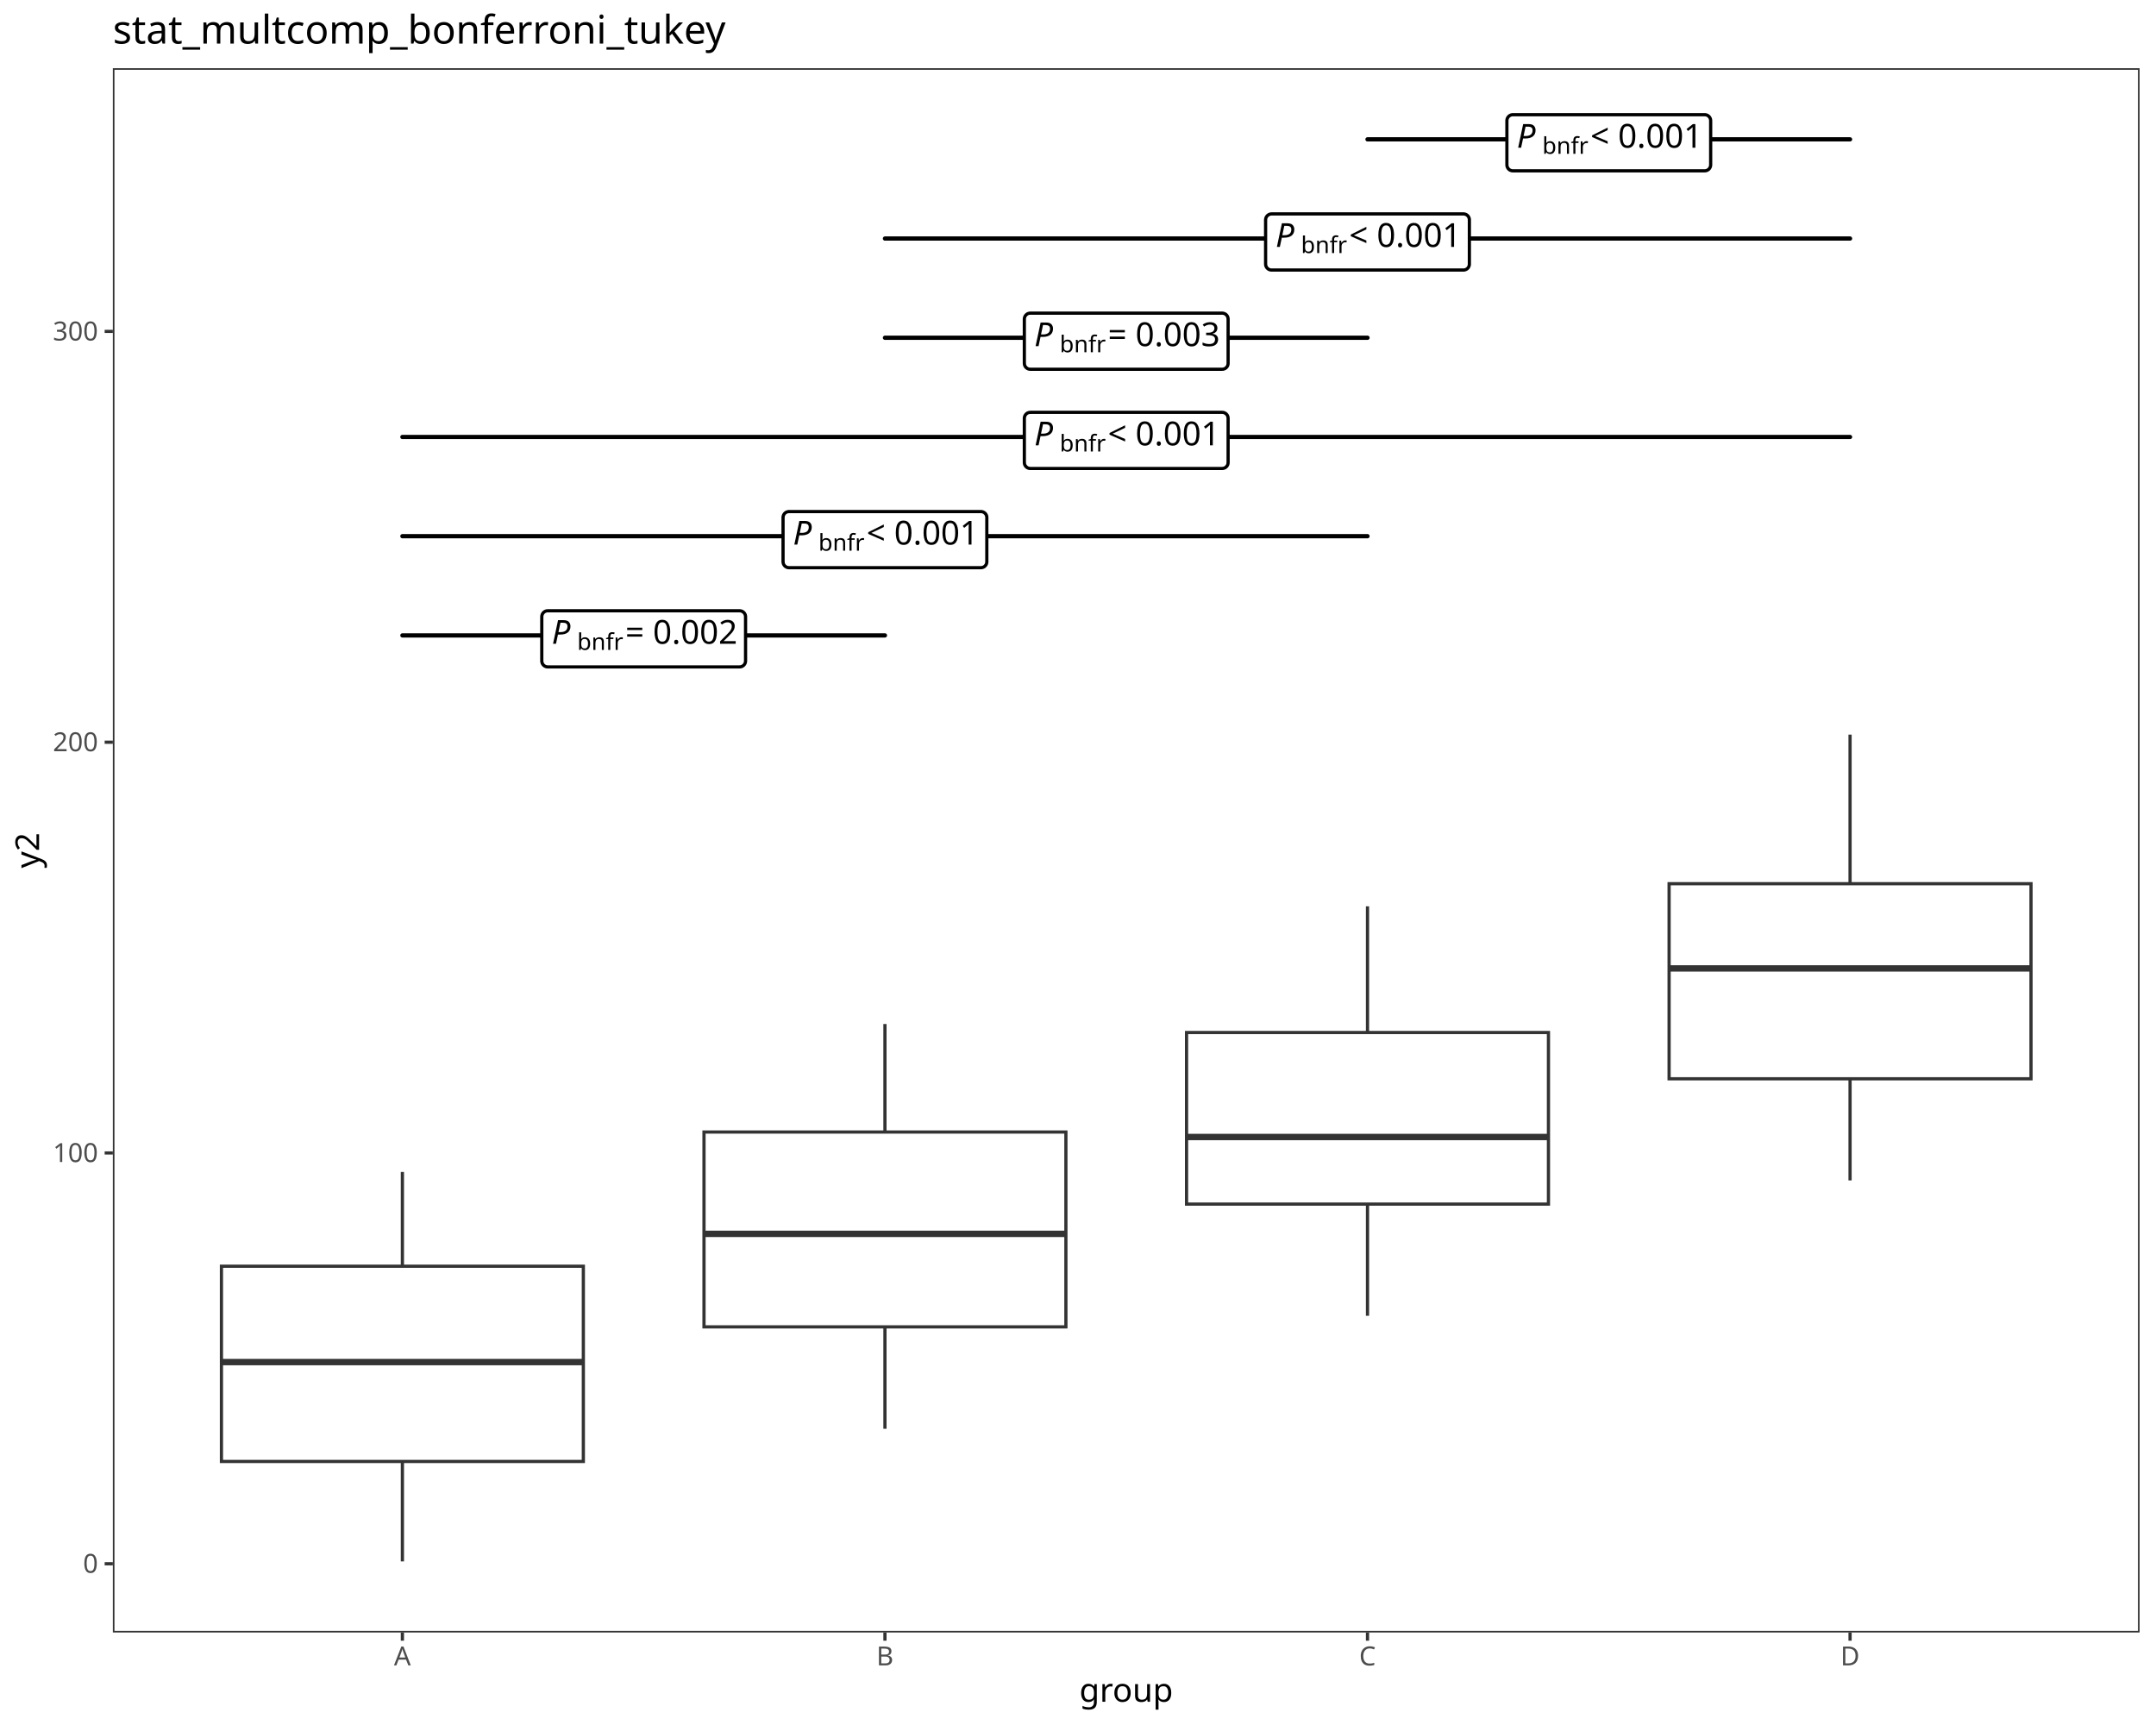
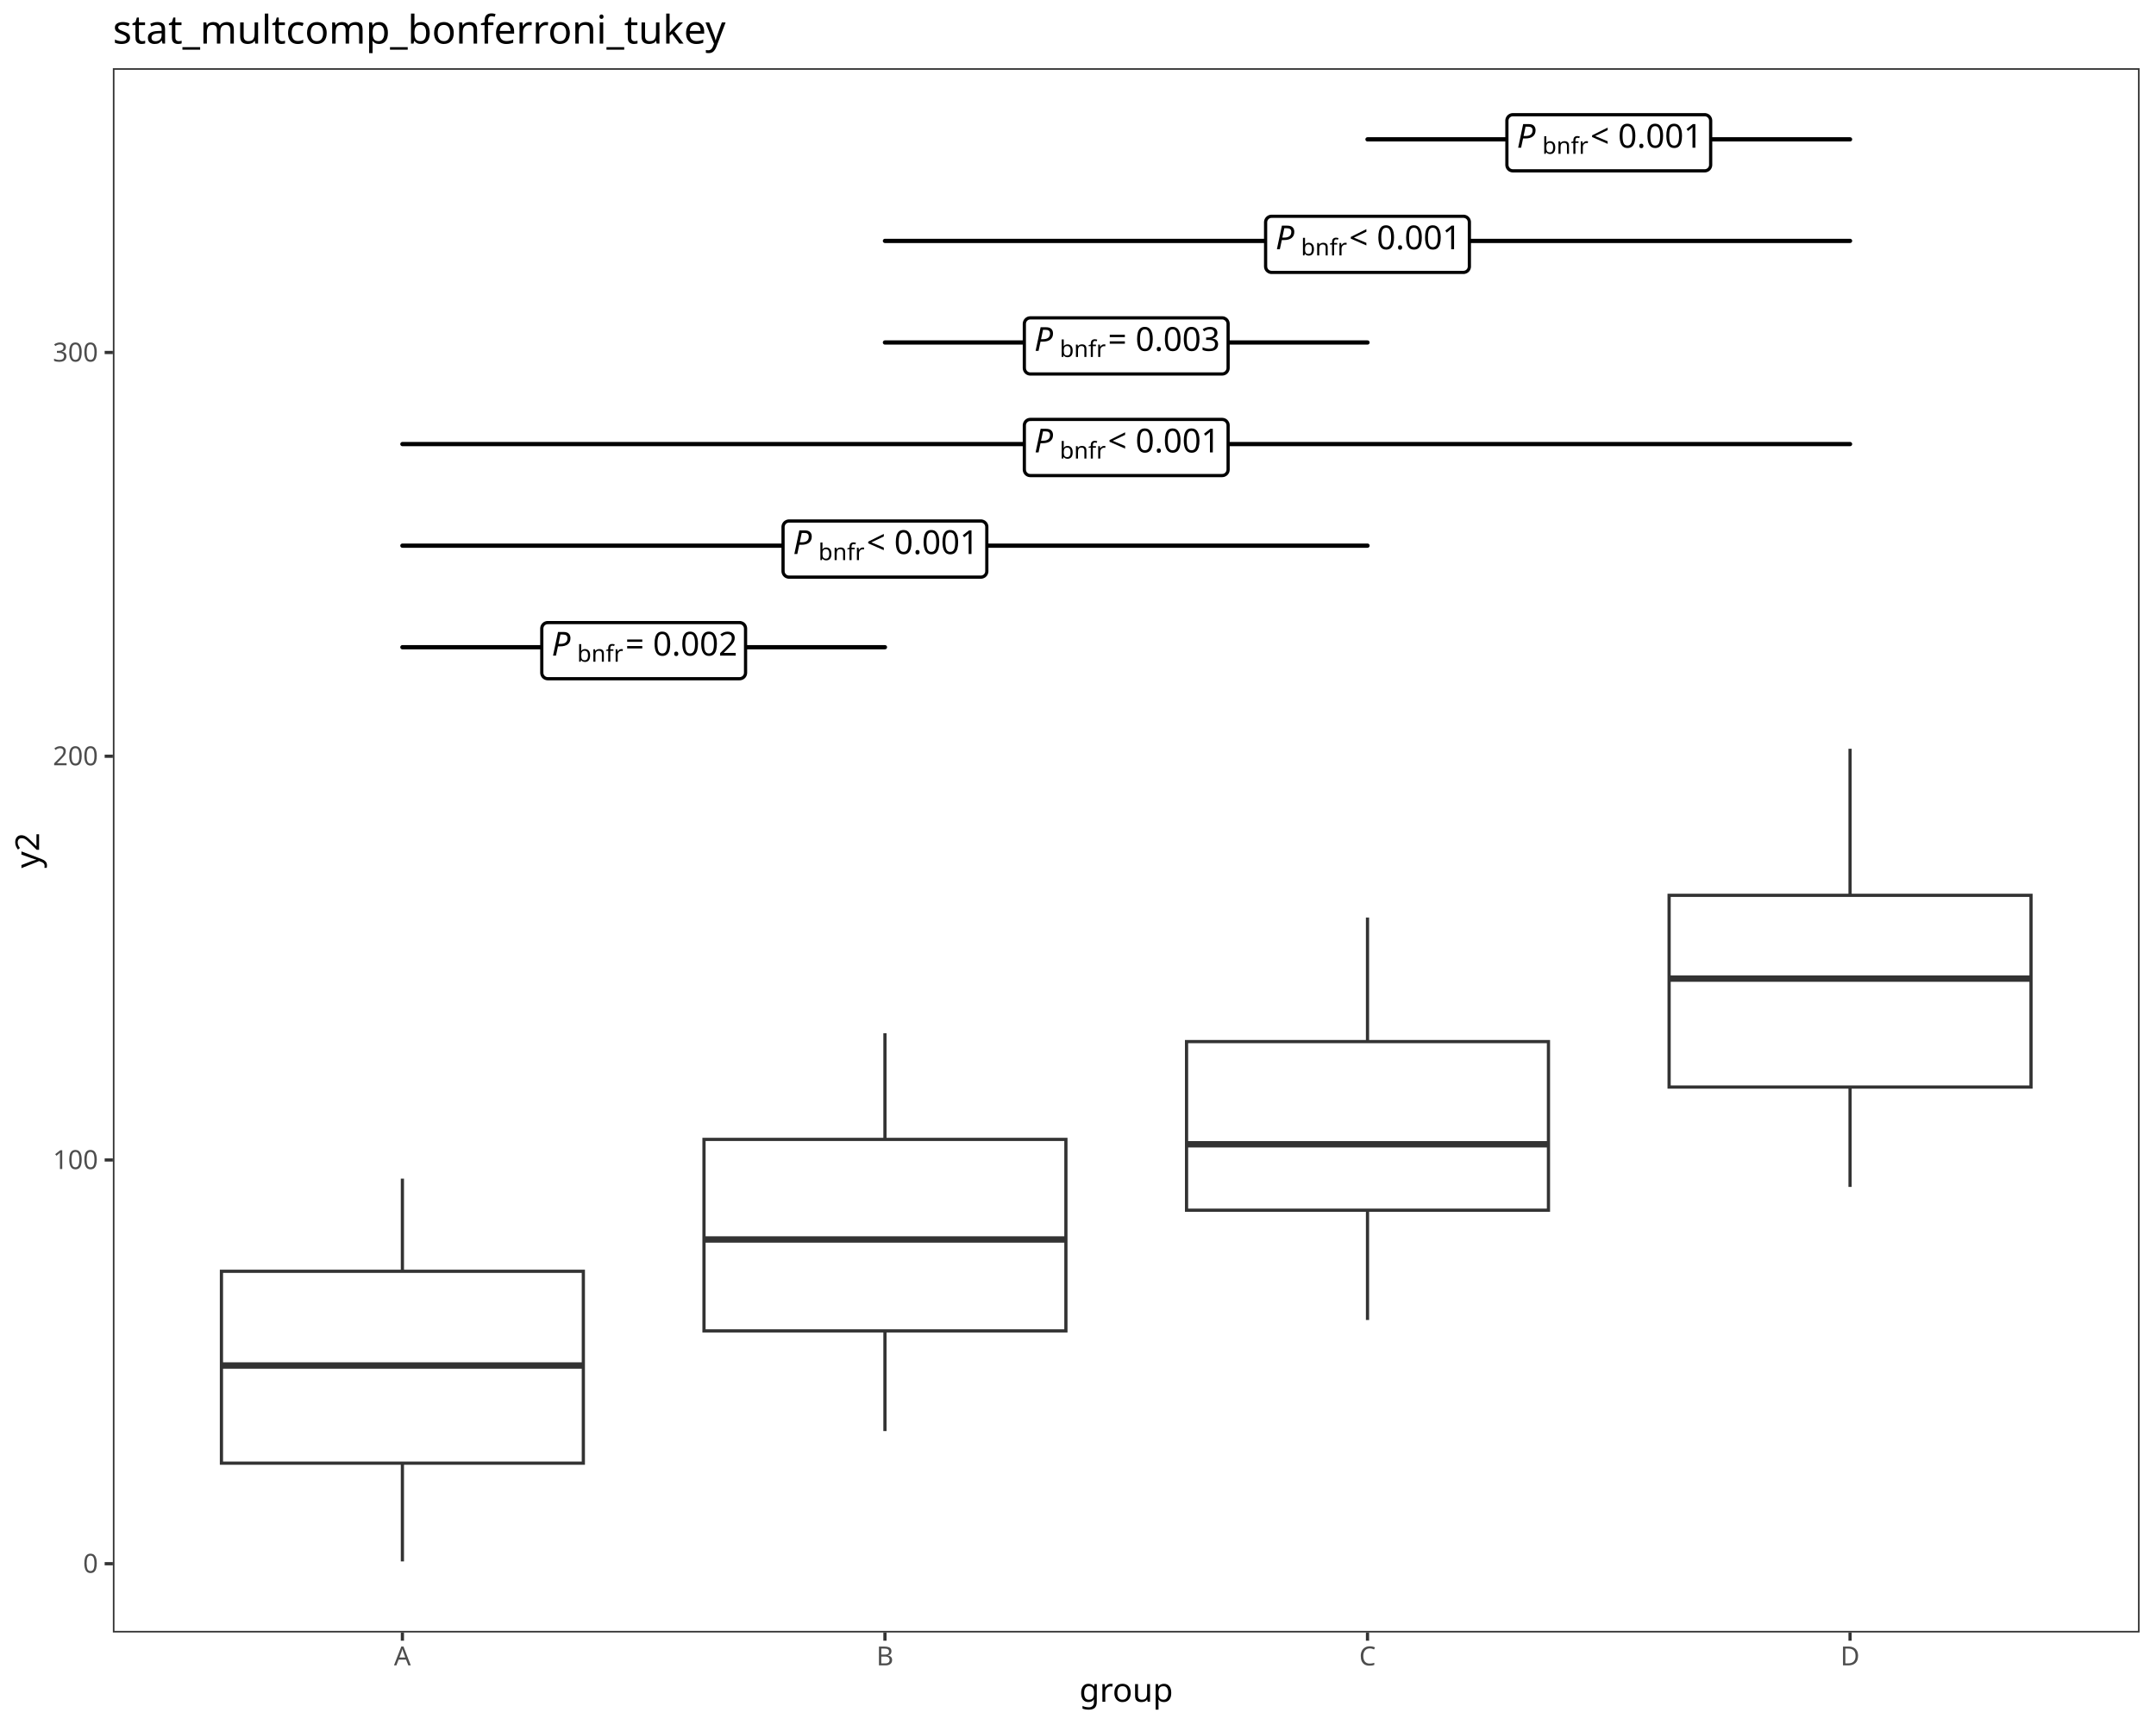
<svg xmlns="http://www.w3.org/2000/svg" class="svglite" data-engine-version="2.0" width="720.00pt" height="576.00pt" viewBox="0 0 720.00 576.00">
  <defs>
    <style type="text/css">
    .svglite line, .svglite polyline, .svglite polygon, .svglite path, .svglite rect, .svglite circle {
      fill: none;
      stroke: #000000;
      stroke-linecap: round;
      stroke-linejoin: round;
      stroke-miterlimit: 10.00;
    }
  </style>
  </defs>
  <rect width="100%" height="100%" style="stroke: none; fill: #FFFFFF;" />
  <defs>
    <clipPath id="cpMC4wMHw3MjAuMDB8MC4wMHw1NzYuMDA=">
      <rect x="0.00" y="0.00" width="720.00" height="576.00" />
    </clipPath>
  </defs>
  <g clip-path="url(#cpMC4wMHw3MjAuMDB8MC4wMHw1NzYuMDA=)">
    <rect x="0.00" y="0.00" width="720.00" height="576.00" style="stroke-width: 1.07; stroke: #FFFFFF; fill: #FFFFFF;" />
  </g>
  <defs>
    <clipPath id="cpMzcuNjl8NzE0LjUyfDIyLjc4fDU0NS4xMQ==">
      <rect x="37.69" y="22.78" width="676.83" height="522.33" />
    </clipPath>
  </defs>
  <g clip-path="url(#cpMzcuNjl8NzE0LjUyfDIyLjc4fDU0NS4xMQ==)">
    <rect x="37.69" y="22.78" width="676.83" height="522.33" style="stroke-width: 1.07; stroke: none; fill: #FFFFFF;" />
-     <line x1="134.38" y1="422.81" x2="134.38" y2="391.33" style="stroke-width: 1.07; stroke: #333333; stroke-linecap: butt;" />
-     <line x1="134.38" y1="488.00" x2="134.38" y2="521.37" style="stroke-width: 1.07; stroke: #333333; stroke-linecap: butt;" />
-     <polygon points="73.95,422.81 73.95,488.00 194.81,488.00 194.81,422.81 73.95,422.81 " style="stroke-width: 1.07; stroke: #333333; stroke-linecap: butt; stroke-linejoin: miter; fill: #FFFFFF;" />
-     <line x1="73.95" y1="454.82" x2="194.81" y2="454.82" style="stroke-width: 2.13; stroke: #333333; stroke-linecap: butt; stroke-linejoin: miter;" />
-     <line x1="295.53" y1="378.00" x2="295.53" y2="341.94" style="stroke-width: 1.07; stroke: #333333; stroke-linecap: butt;" />
-     <line x1="295.53" y1="443.06" x2="295.53" y2="477.08" style="stroke-width: 1.07; stroke: #333333; stroke-linecap: butt;" />
-     <polygon points="235.10,378.00 235.10,443.06 355.96,443.06 355.96,378.00 235.10,378.00 " style="stroke-width: 1.07; stroke: #333333; stroke-linecap: butt; stroke-linejoin: miter; fill: #FFFFFF;" />
-     <line x1="235.10" y1="412.00" x2="355.96" y2="412.00" style="stroke-width: 2.13; stroke: #333333; stroke-linecap: butt; stroke-linejoin: miter;" />
-     <line x1="456.68" y1="344.77" x2="456.68" y2="302.63" style="stroke-width: 1.07; stroke: #333333; stroke-linecap: butt;" />
-     <line x1="456.68" y1="402.06" x2="456.68" y2="439.35" style="stroke-width: 1.07; stroke: #333333; stroke-linecap: butt;" />
-     <polygon points="396.25,344.77 396.25,402.06 517.11,402.06 517.11,344.77 396.25,344.77 " style="stroke-width: 1.07; stroke: #333333; stroke-linecap: butt; stroke-linejoin: miter; fill: #FFFFFF;" />
-     <line x1="396.25" y1="379.66" x2="517.11" y2="379.66" style="stroke-width: 2.13; stroke: #333333; stroke-linecap: butt; stroke-linejoin: miter;" />
-     <line x1="617.83" y1="295.08" x2="617.83" y2="245.30" style="stroke-width: 1.07; stroke: #333333; stroke-linecap: butt;" />
-     <line x1="617.83" y1="360.22" x2="617.83" y2="394.15" style="stroke-width: 1.07; stroke: #333333; stroke-linecap: butt;" />
-     <polygon points="557.40,295.08 557.40,360.22 678.26,360.22 678.26,295.08 557.40,295.08 " style="stroke-width: 1.07; stroke: #333333; stroke-linecap: butt; stroke-linejoin: miter; fill: #FFFFFF;" />
-     <line x1="557.40" y1="323.37" x2="678.26" y2="323.37" style="stroke-width: 2.13; stroke: #333333; stroke-linecap: butt; stroke-linejoin: miter;" />
-     <line x1="134.38" y1="212.17" x2="295.53" y2="212.17" style="stroke-width: 1.42;" />
-     <polygon points="182.92,222.69 246.99,222.69 246.91,222.68 247.23,222.67 247.54,222.61 247.84,222.49 248.12,222.33 248.37,222.13 248.58,221.89 248.75,221.62 248.88,221.33 248.95,221.02 248.98,220.70 248.98,220.70 248.98,205.93 248.98,205.93 248.95,205.61 248.88,205.30 248.75,205.01 248.58,204.74 248.37,204.50 248.12,204.30 247.84,204.14 247.54,204.02 247.23,203.96 246.99,203.94 182.92,203.94 183.16,203.96 182.84,203.95 182.52,203.98 182.21,204.07 181.92,204.21 181.66,204.39 181.43,204.61 181.24,204.87 181.09,205.15 180.99,205.46 180.94,205.77 180.93,205.93 180.93,220.70 180.94,220.54 180.94,220.86 180.99,221.17 181.09,221.48 181.24,221.76 181.43,222.02 181.66,222.24 181.92,222.42 182.21,222.56 182.52,222.65 182.84,222.68 " style="stroke-width: 1.07; fill: #FFFFFF;" />
-     <text x="184.24" y="214.97" style="font-size: 11.04px; font-style: italic; font-family: sans;" textLength="7.37px" lengthAdjust="spacingAndGlyphs">P</text>
-     <text x="192.75" y="217.01" style="font-size: 7.73px; font-family: sans;" textLength="13.32px" lengthAdjust="spacingAndGlyphs">bnfr</text>
-     <text x="206.06" y="214.97" style="font-size: 11.04px; font-family: sans;" textLength="2.76px" lengthAdjust="spacingAndGlyphs"> </text>
-     <text x="208.82" y="214.97" style="font-size: 11.04px; font-family: sans;" textLength="6.45px" lengthAdjust="spacingAndGlyphs">=</text>
-     <text x="215.28" y="214.97" style="font-size: 11.04px; font-family: sans;" textLength="2.76px" lengthAdjust="spacingAndGlyphs"> </text>
-     <text x="218.04" y="214.97" style="font-size: 11.04px; font-family: sans;" textLength="27.63px" lengthAdjust="spacingAndGlyphs">0.002</text>
-     <line x1="134.38" y1="179.04" x2="456.68" y2="179.04" style="stroke-width: 1.42;" />
-     <polygon points="263.49,189.56 327.57,189.56 327.49,189.56 327.81,189.54 328.12,189.48 328.42,189.37 328.70,189.21 328.94,189.00 329.16,188.76 329.33,188.49 329.45,188.20 329.53,187.89 329.55,187.57 329.55,187.57 329.55,172.80 329.55,172.80 329.53,172.48 329.45,172.17 329.33,171.88 329.16,171.61 328.94,171.37 328.70,171.17 328.42,171.01 328.12,170.89 327.81,170.83 327.57,170.82 263.49,170.82 263.73,170.83 263.41,170.82 263.09,170.86 262.79,170.94 262.50,171.08 262.23,171.26 262.00,171.48 261.81,171.74 261.66,172.02 261.56,172.33 261.51,172.64 261.50,172.80 261.50,187.57 261.51,187.41 261.51,187.73 261.56,188.05 261.66,188.35 261.81,188.63 262.00,188.89 262.23,189.11 262.50,189.29 262.79,189.43 263.09,189.52 263.41,189.56 " style="stroke-width: 1.07; fill: #FFFFFF;" />
-     <text x="264.82" y="181.84" style="font-size: 11.04px; font-style: italic; font-family: sans;" textLength="7.37px" lengthAdjust="spacingAndGlyphs">P</text>
-     <text x="273.32" y="183.88" style="font-size: 7.73px; font-family: sans;" textLength="13.32px" lengthAdjust="spacingAndGlyphs">bnfr</text>
-     <text x="286.64" y="181.84" style="font-size: 11.04px; font-family: sans;" textLength="2.76px" lengthAdjust="spacingAndGlyphs"> </text>
-     <text x="289.40" y="181.84" style="font-size: 11.04px; font-family: sans;" textLength="6.45px" lengthAdjust="spacingAndGlyphs">&lt;</text>
-     <text x="295.85" y="181.84" style="font-size: 11.04px; font-family: sans;" textLength="2.76px" lengthAdjust="spacingAndGlyphs"> </text>
-     <text x="298.61" y="181.84" style="font-size: 11.04px; font-family: sans;" textLength="27.63px" lengthAdjust="spacingAndGlyphs">0.001</text>
-     <line x1="134.38" y1="145.91" x2="617.83" y2="145.91" style="stroke-width: 1.42;" />
-     <polygon points="344.07,156.43 408.14,156.43 408.06,156.43 408.38,156.41 408.69,156.35 408.99,156.24 409.27,156.08 409.52,155.87 409.73,155.64 409.90,155.37 410.03,155.07 410.10,154.76 410.13,154.44 410.13,154.44 410.13,139.67 410.13,139.67 410.10,139.35 410.03,139.04 409.90,138.75 409.73,138.48 409.52,138.24 409.27,138.04 408.99,137.88 408.69,137.76 408.38,137.70 408.14,137.69 344.07,137.69 344.31,137.70 343.99,137.69 343.67,137.73 343.36,137.82 343.07,137.95 342.81,138.13 342.58,138.36 342.39,138.61 342.24,138.89 342.14,139.20 342.09,139.51 342.08,139.67 342.08,154.44 342.09,154.28 342.09,154.60 342.14,154.92 342.24,155.22 342.39,155.50 342.58,155.76 342.81,155.98 343.07,156.16 343.36,156.30 343.67,156.39 343.99,156.43 " style="stroke-width: 1.07; fill: #FFFFFF;" />
-     <text x="345.39" y="148.71" style="font-size: 11.04px; font-style: italic; font-family: sans;" textLength="7.37px" lengthAdjust="spacingAndGlyphs">P</text>
-     <text x="353.90" y="150.75" style="font-size: 7.73px; font-family: sans;" textLength="13.32px" lengthAdjust="spacingAndGlyphs">bnfr</text>
-     <text x="367.21" y="148.71" style="font-size: 11.04px; font-family: sans;" textLength="2.76px" lengthAdjust="spacingAndGlyphs"> </text>
-     <text x="369.98" y="148.71" style="font-size: 11.04px; font-family: sans;" textLength="6.45px" lengthAdjust="spacingAndGlyphs">&lt;</text>
-     <text x="376.43" y="148.71" style="font-size: 11.04px; font-family: sans;" textLength="2.76px" lengthAdjust="spacingAndGlyphs"> </text>
-     <text x="379.19" y="148.71" style="font-size: 11.04px; font-family: sans;" textLength="27.63px" lengthAdjust="spacingAndGlyphs">0.001</text>
-     <line x1="295.53" y1="112.78" x2="456.68" y2="112.78" style="stroke-width: 1.42;" />
-     <polygon points="344.07,123.30 408.14,123.30 408.06,123.30 408.38,123.29 408.69,123.22 408.99,123.11 409.27,122.95 409.52,122.75 409.73,122.51 409.90,122.24 410.03,121.94 410.10,121.63 410.13,121.31 410.13,121.31 410.13,106.54 410.13,106.54 410.10,106.23 410.03,105.92 409.90,105.62 409.73,105.35 409.52,105.11 409.27,104.91 408.99,104.75 408.69,104.64 408.38,104.57 408.14,104.56 344.07,104.56 344.31,104.57 343.99,104.56 343.67,104.60 343.36,104.69 343.07,104.82 342.81,105.01 342.58,105.23 342.39,105.48 342.24,105.77 342.14,106.07 342.09,106.39 342.08,106.54 342.08,121.31 342.09,121.15 342.09,121.47 342.14,121.79 342.24,122.09 342.39,122.38 342.58,122.63 342.81,122.85 343.07,123.03 343.36,123.17 343.67,123.26 343.99,123.30 " style="stroke-width: 1.07; fill: #FFFFFF;" />
-     <text x="345.39" y="115.58" style="font-size: 11.04px; font-style: italic; font-family: sans;" textLength="7.37px" lengthAdjust="spacingAndGlyphs">P</text>
-     <text x="353.90" y="117.62" style="font-size: 7.73px; font-family: sans;" textLength="13.32px" lengthAdjust="spacingAndGlyphs">bnfr</text>
-     <text x="367.21" y="115.58" style="font-size: 11.04px; font-family: sans;" textLength="2.76px" lengthAdjust="spacingAndGlyphs"> </text>
-     <text x="369.98" y="115.58" style="font-size: 11.04px; font-family: sans;" textLength="6.45px" lengthAdjust="spacingAndGlyphs">=</text>
-     <text x="376.43" y="115.58" style="font-size: 11.04px; font-family: sans;" textLength="2.76px" lengthAdjust="spacingAndGlyphs"> </text>
-     <text x="379.19" y="115.58" style="font-size: 11.04px; font-family: sans;" textLength="27.63px" lengthAdjust="spacingAndGlyphs">0.003</text>
-     <line x1="295.53" y1="79.65" x2="617.83" y2="79.65" style="stroke-width: 1.42;" />
-     <polygon points="424.64,90.17 488.72,90.17 488.64,90.17 488.96,90.16 489.27,90.09 489.57,89.98 489.85,89.82 490.09,89.62 490.31,89.38 490.48,89.11 490.60,88.81 490.68,88.50 490.70,88.18 490.70,88.18 490.70,73.42 490.70,73.42 490.68,73.10 490.60,72.79 490.48,72.49 490.31,72.22 490.09,71.98 489.85,71.78 489.57,71.62 489.27,71.51 488.96,71.44 488.72,71.43 424.64,71.43 424.88,71.44 424.56,71.43 424.24,71.47 423.94,71.56 423.65,71.70 423.39,71.88 423.15,72.10 422.96,72.35 422.81,72.64 422.71,72.94 422.66,73.26 422.65,73.42 422.65,88.18 422.66,88.02 422.66,88.34 422.71,88.66 422.81,88.96 422.96,89.25 423.15,89.50 423.39,89.72 423.65,89.91 423.94,90.04 424.24,90.13 424.56,90.17 " style="stroke-width: 1.07; fill: #FFFFFF;" />
-     <text x="425.97" y="82.45" style="font-size: 11.04px; font-style: italic; font-family: sans;" textLength="7.37px" lengthAdjust="spacingAndGlyphs">P</text>
-     <text x="434.47" y="84.49" style="font-size: 7.73px; font-family: sans;" textLength="13.32px" lengthAdjust="spacingAndGlyphs">bnfr</text>
-     <text x="447.79" y="82.45" style="font-size: 11.04px; font-family: sans;" textLength="2.76px" lengthAdjust="spacingAndGlyphs"> </text>
-     <text x="450.55" y="82.45" style="font-size: 11.04px; font-family: sans;" textLength="6.45px" lengthAdjust="spacingAndGlyphs">&lt;</text>
-     <text x="457.00" y="82.45" style="font-size: 11.04px; font-family: sans;" textLength="2.76px" lengthAdjust="spacingAndGlyphs"> </text>
-     <text x="459.76" y="82.45" style="font-size: 11.04px; font-family: sans;" textLength="27.63px" lengthAdjust="spacingAndGlyphs">0.001</text>
+     <line x1="134.38" y1="424.50" x2="134.38" y2="393.56" style="stroke-width: 1.07; stroke: #333333; stroke-linecap: butt;" />
+     <line x1="134.38" y1="488.57" x2="134.38" y2="521.37" style="stroke-width: 1.07; stroke: #333333; stroke-linecap: butt;" />
+     <polygon points="73.95,424.50 73.95,488.57 194.81,488.57 194.81,424.50 73.95,424.50 " style="stroke-width: 1.07; stroke: #333333; stroke-linecap: butt; stroke-linejoin: miter; fill: #FFFFFF;" />
+     <line x1="73.95" y1="455.96" x2="194.81" y2="455.96" style="stroke-width: 2.13; stroke: #333333; stroke-linecap: butt; stroke-linejoin: miter;" />
+     <line x1="295.53" y1="380.46" x2="295.53" y2="345.01" style="stroke-width: 1.07; stroke: #333333; stroke-linecap: butt;" />
+     <line x1="295.53" y1="444.40" x2="295.53" y2="477.84" style="stroke-width: 1.07; stroke: #333333; stroke-linecap: butt;" />
+     <polygon points="235.10,380.46 235.10,444.40 355.96,444.40 355.96,380.46 235.10,380.46 " style="stroke-width: 1.07; stroke: #333333; stroke-linecap: butt; stroke-linejoin: miter; fill: #FFFFFF;" />
+     <line x1="235.10" y1="413.88" x2="355.96" y2="413.88" style="stroke-width: 2.13; stroke: #333333; stroke-linecap: butt; stroke-linejoin: miter;" />
+     <line x1="456.68" y1="347.80" x2="456.68" y2="306.38" style="stroke-width: 1.07; stroke: #333333; stroke-linecap: butt;" />
+     <line x1="456.68" y1="404.10" x2="456.68" y2="440.75" style="stroke-width: 1.07; stroke: #333333; stroke-linecap: butt;" />
+     <polygon points="396.25,347.80 396.25,404.10 517.11,404.10 517.11,347.80 396.25,347.80 " style="stroke-width: 1.07; stroke: #333333; stroke-linecap: butt; stroke-linejoin: miter; fill: #FFFFFF;" />
+     <line x1="396.25" y1="382.09" x2="517.11" y2="382.09" style="stroke-width: 2.13; stroke: #333333; stroke-linecap: butt; stroke-linejoin: miter;" />
+     <line x1="617.83" y1="298.96" x2="617.83" y2="250.03" style="stroke-width: 1.07; stroke: #333333; stroke-linecap: butt;" />
+     <line x1="617.83" y1="362.98" x2="617.83" y2="396.33" style="stroke-width: 1.07; stroke: #333333; stroke-linecap: butt;" />
+     <polygon points="557.40,298.96 557.40,362.98 678.26,362.98 678.26,298.96 557.40,298.96 " style="stroke-width: 1.07; stroke: #333333; stroke-linecap: butt; stroke-linejoin: miter; fill: #FFFFFF;" />
+     <line x1="557.40" y1="326.77" x2="678.26" y2="326.77" style="stroke-width: 2.13; stroke: #333333; stroke-linecap: butt; stroke-linejoin: miter;" />
+     <line x1="134.38" y1="216.11" x2="295.53" y2="216.11" style="stroke-width: 1.42;" />
+     <polygon points="182.92,226.63 246.99,226.63 246.91,226.63 247.23,226.62 247.54,226.55 247.84,226.44 248.12,226.28 248.37,226.08 248.58,225.84 248.75,225.57 248.88,225.27 248.95,224.96 248.98,224.64 248.98,224.64 248.98,209.87 248.98,209.87 248.95,209.56 248.88,209.25 248.75,208.95 248.58,208.68 248.37,208.44 248.12,208.24 247.84,208.08 247.54,207.97 247.23,207.90 246.99,207.89 182.92,207.89 183.16,207.90 182.84,207.89 182.52,207.93 182.21,208.02 181.92,208.15 181.66,208.34 181.43,208.56 181.24,208.81 181.09,209.10 180.99,209.40 180.94,209.72 180.93,209.87 180.93,224.64 180.94,224.48 180.94,224.80 180.99,225.12 181.09,225.42 181.24,225.71 181.43,225.96 181.66,226.18 181.92,226.36 182.21,226.50 182.52,226.59 182.84,226.63 " style="stroke-width: 1.07; fill: #FFFFFF;" />
+     <text x="184.24" y="218.91" style="font-size: 11.04px; font-style: italic; font-family: sans;" textLength="7.37px" lengthAdjust="spacingAndGlyphs">P</text>
+     <text x="192.75" y="220.95" style="font-size: 7.73px; font-family: sans;" textLength="13.32px" lengthAdjust="spacingAndGlyphs">bnfr</text>
+     <text x="206.06" y="218.91" style="font-size: 11.04px; font-family: sans;" textLength="2.76px" lengthAdjust="spacingAndGlyphs"> </text>
+     <text x="208.82" y="218.91" style="font-size: 11.04px; font-family: sans;" textLength="6.45px" lengthAdjust="spacingAndGlyphs">=</text>
+     <text x="215.28" y="218.91" style="font-size: 11.04px; font-family: sans;" textLength="2.76px" lengthAdjust="spacingAndGlyphs"> </text>
+     <text x="218.04" y="218.91" style="font-size: 11.04px; font-family: sans;" textLength="27.63px" lengthAdjust="spacingAndGlyphs">0.002</text>
+     <line x1="134.38" y1="182.20" x2="456.68" y2="182.20" style="stroke-width: 1.42;" />
+     <polygon points="263.49,192.71 327.57,192.71 327.49,192.71 327.81,192.70 328.12,192.63 328.42,192.52 328.70,192.36 328.94,192.16 329.16,191.92 329.33,191.65 329.45,191.35 329.53,191.04 329.55,190.73 329.55,190.73 329.55,175.96 329.55,175.96 329.53,175.64 329.45,175.33 329.33,175.03 329.16,174.76 328.94,174.52 328.70,174.32 328.42,174.16 328.12,174.05 327.81,173.98 327.57,173.97 263.49,173.97 263.73,173.98 263.41,173.97 263.09,174.01 262.79,174.10 262.50,174.24 262.23,174.42 262.00,174.64 261.81,174.90 261.66,175.18 261.56,175.48 261.51,175.80 261.50,175.96 261.50,190.73 261.51,190.57 261.51,190.89 261.56,191.20 261.66,191.50 261.81,191.79 262.00,192.04 262.23,192.26 262.50,192.45 262.79,192.58 263.09,192.67 263.41,192.71 " style="stroke-width: 1.07; fill: #FFFFFF;" />
+     <text x="264.82" y="184.99" style="font-size: 11.04px; font-style: italic; font-family: sans;" textLength="7.37px" lengthAdjust="spacingAndGlyphs">P</text>
+     <text x="273.32" y="187.03" style="font-size: 7.73px; font-family: sans;" textLength="13.32px" lengthAdjust="spacingAndGlyphs">bnfr</text>
+     <text x="286.64" y="184.99" style="font-size: 11.04px; font-family: sans;" textLength="2.76px" lengthAdjust="spacingAndGlyphs"> </text>
+     <text x="289.40" y="184.99" style="font-size: 11.04px; font-family: sans;" textLength="6.45px" lengthAdjust="spacingAndGlyphs">&lt;</text>
+     <text x="295.85" y="184.99" style="font-size: 11.04px; font-family: sans;" textLength="2.76px" lengthAdjust="spacingAndGlyphs"> </text>
+     <text x="298.61" y="184.99" style="font-size: 11.04px; font-family: sans;" textLength="27.63px" lengthAdjust="spacingAndGlyphs">0.001</text>
+     <line x1="134.38" y1="148.28" x2="617.83" y2="148.28" style="stroke-width: 1.42;" />
+     <polygon points="344.07,158.80 408.14,158.80 408.06,158.79 408.38,158.78 408.69,158.72 408.99,158.60 409.27,158.44 409.52,158.24 409.73,158.00 409.90,157.73 410.03,157.44 410.10,157.13 410.13,156.81 410.13,156.81 410.13,142.04 410.13,142.04 410.10,141.72 410.03,141.41 409.90,141.12 409.73,140.85 409.52,140.61 409.27,140.40 408.99,140.24 408.69,140.13 408.38,140.07 408.14,140.05 344.07,140.05 344.31,140.07 343.99,140.05 343.67,140.09 343.36,140.18 343.07,140.32 342.81,140.50 342.58,140.72 342.39,140.98 342.24,141.26 342.14,141.56 342.09,141.88 342.08,142.04 342.08,156.81 342.09,156.65 342.09,156.97 342.14,157.28 342.24,157.59 342.39,157.87 342.58,158.13 342.81,158.35 343.07,158.53 343.36,158.67 343.67,158.76 343.99,158.79 " style="stroke-width: 1.07; fill: #FFFFFF;" />
+     <text x="345.39" y="151.07" style="font-size: 11.04px; font-style: italic; font-family: sans;" textLength="7.37px" lengthAdjust="spacingAndGlyphs">P</text>
+     <text x="353.90" y="153.12" style="font-size: 7.73px; font-family: sans;" textLength="13.32px" lengthAdjust="spacingAndGlyphs">bnfr</text>
+     <text x="367.21" y="151.07" style="font-size: 11.04px; font-family: sans;" textLength="2.76px" lengthAdjust="spacingAndGlyphs"> </text>
+     <text x="369.98" y="151.07" style="font-size: 11.04px; font-family: sans;" textLength="6.45px" lengthAdjust="spacingAndGlyphs">&lt;</text>
+     <text x="376.43" y="151.07" style="font-size: 11.04px; font-family: sans;" textLength="2.76px" lengthAdjust="spacingAndGlyphs"> </text>
+     <text x="379.19" y="151.07" style="font-size: 11.04px; font-family: sans;" textLength="27.63px" lengthAdjust="spacingAndGlyphs">0.001</text>
+     <line x1="295.53" y1="114.36" x2="456.68" y2="114.36" style="stroke-width: 1.42;" />
+     <polygon points="344.07,124.88 408.14,124.88 408.06,124.88 408.38,124.86 408.69,124.80 408.99,124.69 409.27,124.53 409.52,124.32 409.73,124.08 409.90,123.81 410.03,123.52 410.10,123.21 410.13,122.89 410.13,122.89 410.13,108.12 410.13,108.12 410.10,107.80 410.03,107.49 409.90,107.20 409.73,106.93 409.52,106.69 409.27,106.49 408.99,106.33 408.69,106.21 408.38,106.15 408.14,106.14 344.07,106.14 344.31,106.15 343.99,106.14 343.67,106.18 343.36,106.26 343.07,106.40 342.81,106.58 342.58,106.80 342.39,107.06 342.24,107.34 342.14,107.65 342.09,107.96 342.08,108.12 342.08,122.89 342.09,122.73 342.09,123.05 342.14,123.37 342.24,123.67 342.39,123.95 342.58,124.21 342.81,124.43 343.07,124.61 343.36,124.75 343.67,124.84 343.99,124.88 " style="stroke-width: 1.07; fill: #FFFFFF;" />
+     <text x="345.39" y="117.16" style="font-size: 11.04px; font-style: italic; font-family: sans;" textLength="7.37px" lengthAdjust="spacingAndGlyphs">P</text>
+     <text x="353.90" y="119.20" style="font-size: 7.73px; font-family: sans;" textLength="13.32px" lengthAdjust="spacingAndGlyphs">bnfr</text>
+     <text x="367.21" y="117.16" style="font-size: 11.04px; font-family: sans;" textLength="2.76px" lengthAdjust="spacingAndGlyphs"> </text>
+     <text x="369.98" y="117.16" style="font-size: 11.04px; font-family: sans;" textLength="6.45px" lengthAdjust="spacingAndGlyphs">=</text>
+     <text x="376.43" y="117.16" style="font-size: 11.04px; font-family: sans;" textLength="2.76px" lengthAdjust="spacingAndGlyphs"> </text>
+     <text x="379.19" y="117.16" style="font-size: 11.04px; font-family: sans;" textLength="27.63px" lengthAdjust="spacingAndGlyphs">0.003</text>
+     <line x1="295.53" y1="80.44" x2="617.83" y2="80.44" style="stroke-width: 1.42;" />
+     <polygon points="424.64,90.96 488.72,90.96 488.64,90.96 488.96,90.95 489.27,90.88 489.57,90.77 489.85,90.61 490.09,90.41 490.31,90.17 490.48,89.90 490.60,89.60 490.68,89.29 490.70,88.97 490.70,88.97 490.70,74.21 490.70,74.21 490.68,73.89 490.60,73.58 490.48,73.28 490.31,73.01 490.09,72.77 489.85,72.57 489.57,72.41 489.27,72.30 488.96,72.23 488.72,72.22 424.64,72.22 424.88,72.23 424.56,72.22 424.24,72.26 423.94,72.35 423.65,72.48 423.39,72.67 423.15,72.89 422.96,73.14 422.81,73.43 422.71,73.73 422.66,74.05 422.65,74.21 422.65,88.97 422.66,88.81 422.66,89.13 422.71,89.45 422.81,89.75 422.96,90.04 423.15,90.29 423.39,90.51 423.65,90.69 423.94,90.83 424.24,90.92 424.56,90.96 " style="stroke-width: 1.07; fill: #FFFFFF;" />
+     <text x="425.97" y="83.24" style="font-size: 11.04px; font-style: italic; font-family: sans;" textLength="7.37px" lengthAdjust="spacingAndGlyphs">P</text>
+     <text x="434.47" y="85.28" style="font-size: 7.73px; font-family: sans;" textLength="13.32px" lengthAdjust="spacingAndGlyphs">bnfr</text>
+     <text x="447.79" y="83.24" style="font-size: 11.04px; font-family: sans;" textLength="2.76px" lengthAdjust="spacingAndGlyphs"> </text>
+     <text x="450.55" y="83.24" style="font-size: 11.04px; font-family: sans;" textLength="6.45px" lengthAdjust="spacingAndGlyphs">&lt;</text>
+     <text x="457.00" y="83.24" style="font-size: 11.04px; font-family: sans;" textLength="2.76px" lengthAdjust="spacingAndGlyphs"> </text>
+     <text x="459.76" y="83.24" style="font-size: 11.04px; font-family: sans;" textLength="27.63px" lengthAdjust="spacingAndGlyphs">0.001</text>
    <line x1="456.68" y1="46.53" x2="617.83" y2="46.53" style="stroke-width: 1.42;" />
    <polygon points="505.22,57.04 569.29,57.04 569.21,57.04 569.53,57.03 569.85,56.96 570.14,56.85 570.42,56.69 570.67,56.49 570.88,56.25 571.05,55.98 571.18,55.68 571.25,55.37 571.28,55.06 571.28,55.06 571.28,40.29 571.28,40.29 571.25,39.97 571.18,39.66 571.05,39.36 570.88,39.09 570.67,38.85 570.42,38.65 570.14,38.49 569.85,38.38 569.53,38.31 569.29,38.30 505.22,38.30 505.46,38.31 505.14,38.30 504.82,38.34 504.51,38.43 504.22,38.57 503.96,38.75 503.73,38.97 503.54,39.23 503.39,39.51 503.29,39.81 503.24,40.13 503.23,40.29 503.23,55.06 503.24,54.90 503.24,55.22 503.29,55.53 503.39,55.83 503.54,56.12 503.73,56.37 503.96,56.59 504.22,56.78 504.51,56.91 504.82,57.00 505.14,57.04 " style="stroke-width: 1.07; fill: #FFFFFF;" />
    <text x="506.54" y="49.32" style="font-size: 11.04px; font-style: italic; font-family: sans;" textLength="7.37px" lengthAdjust="spacingAndGlyphs">P</text>
    <text x="515.05" y="51.36" style="font-size: 7.73px; font-family: sans;" textLength="13.32px" lengthAdjust="spacingAndGlyphs">bnfr</text>
    <text x="528.36" y="49.32" style="font-size: 11.04px; font-family: sans;" textLength="2.76px" lengthAdjust="spacingAndGlyphs"> </text>
    <text x="531.13" y="49.32" style="font-size: 11.04px; font-family: sans;" textLength="6.45px" lengthAdjust="spacingAndGlyphs">&lt;</text>
    <text x="537.58" y="49.32" style="font-size: 11.04px; font-family: sans;" textLength="2.76px" lengthAdjust="spacingAndGlyphs"> </text>
    <text x="540.34" y="49.32" style="font-size: 11.04px; font-family: sans;" textLength="27.63px" lengthAdjust="spacingAndGlyphs">0.001</text>
    <rect x="37.69" y="22.78" width="676.83" height="522.33" style="stroke-width: 1.07; stroke: #333333;" />
  </g>
  <g clip-path="url(#cpMC4wMHw3MjAuMDB8MC4wMHw1NzYuMDA=)">
-     <text x="32.76" y="525.18" text-anchor="end" style="font-size: 8.80px; fill: #4D4D4D; font-family: sans;" textLength="4.89px" lengthAdjust="spacingAndGlyphs">0</text>
-     <text x="32.76" y="388.02" text-anchor="end" style="font-size: 8.80px; fill: #4D4D4D; font-family: sans;" textLength="14.68px" lengthAdjust="spacingAndGlyphs">100</text>
-     <text x="32.76" y="250.85" text-anchor="end" style="font-size: 8.80px; fill: #4D4D4D; font-family: sans;" textLength="14.68px" lengthAdjust="spacingAndGlyphs">200</text>
-     <text x="32.76" y="113.69" text-anchor="end" style="font-size: 8.80px; fill: #4D4D4D; font-family: sans;" textLength="14.68px" lengthAdjust="spacingAndGlyphs">300</text>
-     <polyline points="34.95,522.16 37.69,522.16 " style="stroke-width: 1.07; stroke: #333333; stroke-linecap: butt;" />
-     <polyline points="34.95,384.99 37.69,384.99 " style="stroke-width: 1.07; stroke: #333333; stroke-linecap: butt;" />
-     <polyline points="34.95,247.83 37.69,247.83 " style="stroke-width: 1.07; stroke: #333333; stroke-linecap: butt;" />
-     <polyline points="34.95,110.66 37.69,110.66 " style="stroke-width: 1.07; stroke: #333333; stroke-linecap: butt;" />
+     <text x="32.76" y="525.17" text-anchor="end" style="font-size: 8.80px; fill: #4D4D4D; font-family: sans;" textLength="4.89px" lengthAdjust="spacingAndGlyphs">0</text>
+     <text x="32.76" y="390.36" text-anchor="end" style="font-size: 8.80px; fill: #4D4D4D; font-family: sans;" textLength="14.68px" lengthAdjust="spacingAndGlyphs">100</text>
+     <text x="32.76" y="255.54" text-anchor="end" style="font-size: 8.80px; fill: #4D4D4D; font-family: sans;" textLength="14.68px" lengthAdjust="spacingAndGlyphs">200</text>
+     <text x="32.76" y="120.73" text-anchor="end" style="font-size: 8.80px; fill: #4D4D4D; font-family: sans;" textLength="14.68px" lengthAdjust="spacingAndGlyphs">300</text>
+     <polyline points="34.95,522.14 37.69,522.14 " style="stroke-width: 1.07; stroke: #333333; stroke-linecap: butt;" />
+     <polyline points="34.95,387.33 37.69,387.33 " style="stroke-width: 1.07; stroke: #333333; stroke-linecap: butt;" />
+     <polyline points="34.95,252.52 37.69,252.52 " style="stroke-width: 1.07; stroke: #333333; stroke-linecap: butt;" />
+     <polyline points="34.95,117.70 37.69,117.70 " style="stroke-width: 1.07; stroke: #333333; stroke-linecap: butt;" />
    <polyline points="134.38,547.85 134.38,545.11 " style="stroke-width: 1.07; stroke: #333333; stroke-linecap: butt;" />
    <polyline points="295.53,547.85 295.53,545.11 " style="stroke-width: 1.07; stroke: #333333; stroke-linecap: butt;" />
    <polyline points="456.68,547.85 456.68,545.11 " style="stroke-width: 1.07; stroke: #333333; stroke-linecap: butt;" />
    <polyline points="617.83,547.85 617.83,545.11 " style="stroke-width: 1.07; stroke: #333333; stroke-linecap: butt;" />
    <text x="134.38" y="556.10" text-anchor="middle" style="font-size: 8.80px; fill: #4D4D4D; font-family: sans;" textLength="5.87px" lengthAdjust="spacingAndGlyphs">A</text>
    <text x="295.53" y="556.10" text-anchor="middle" style="font-size: 8.80px; fill: #4D4D4D; font-family: sans;" textLength="5.87px" lengthAdjust="spacingAndGlyphs">B</text>
    <text x="456.68" y="556.10" text-anchor="middle" style="font-size: 8.80px; fill: #4D4D4D; font-family: sans;" textLength="6.36px" lengthAdjust="spacingAndGlyphs">C</text>
    <text x="617.83" y="556.10" text-anchor="middle" style="font-size: 8.80px; fill: #4D4D4D; font-family: sans;" textLength="6.36px" lengthAdjust="spacingAndGlyphs">D</text>
    <text x="376.10" y="568.24" text-anchor="middle" style="font-size: 11.00px; font-family: sans;" textLength="28.14px" lengthAdjust="spacingAndGlyphs">group</text>
    <text transform="translate(13.05,283.95) rotate(-90)" text-anchor="middle" style="font-size: 11.00px; font-family: sans;" textLength="11.62px" lengthAdjust="spacingAndGlyphs">y2</text>
    <text x="37.69" y="14.56" style="font-size: 13.20px; font-family: sans;" textLength="191.54px" lengthAdjust="spacingAndGlyphs">stat_multcomp_bonferroni_tukey</text>
  </g>
</svg>
